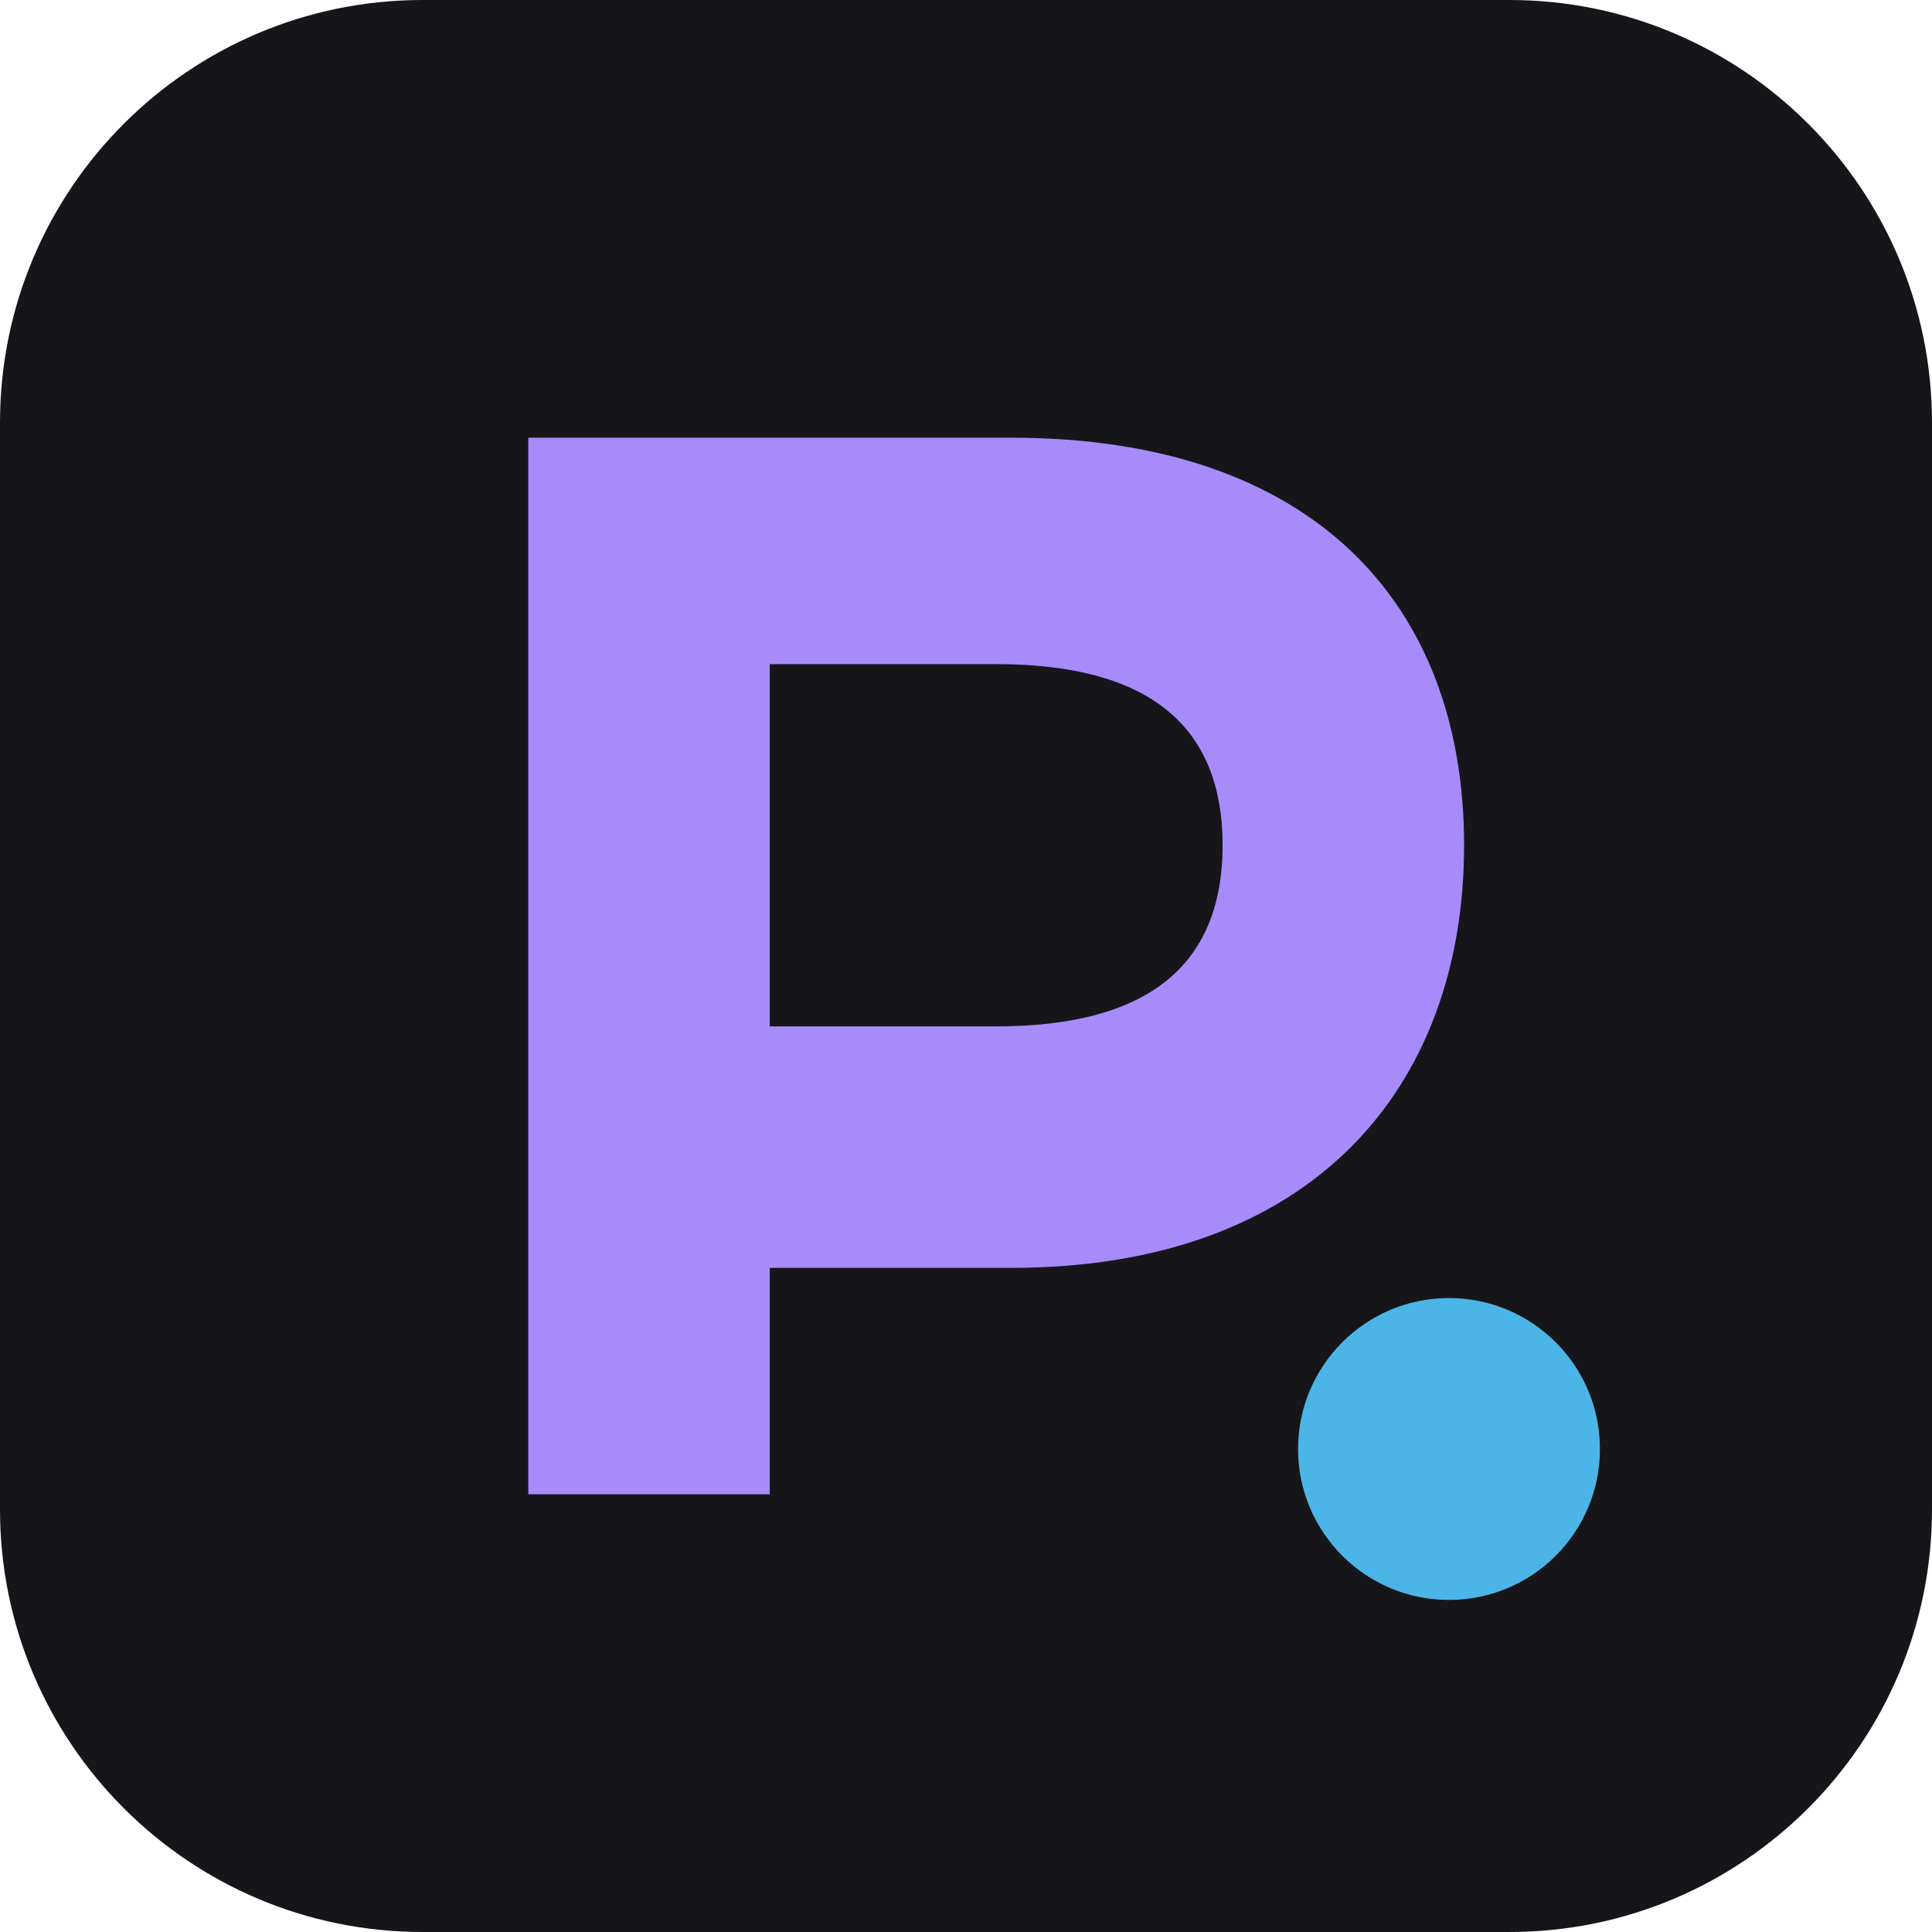
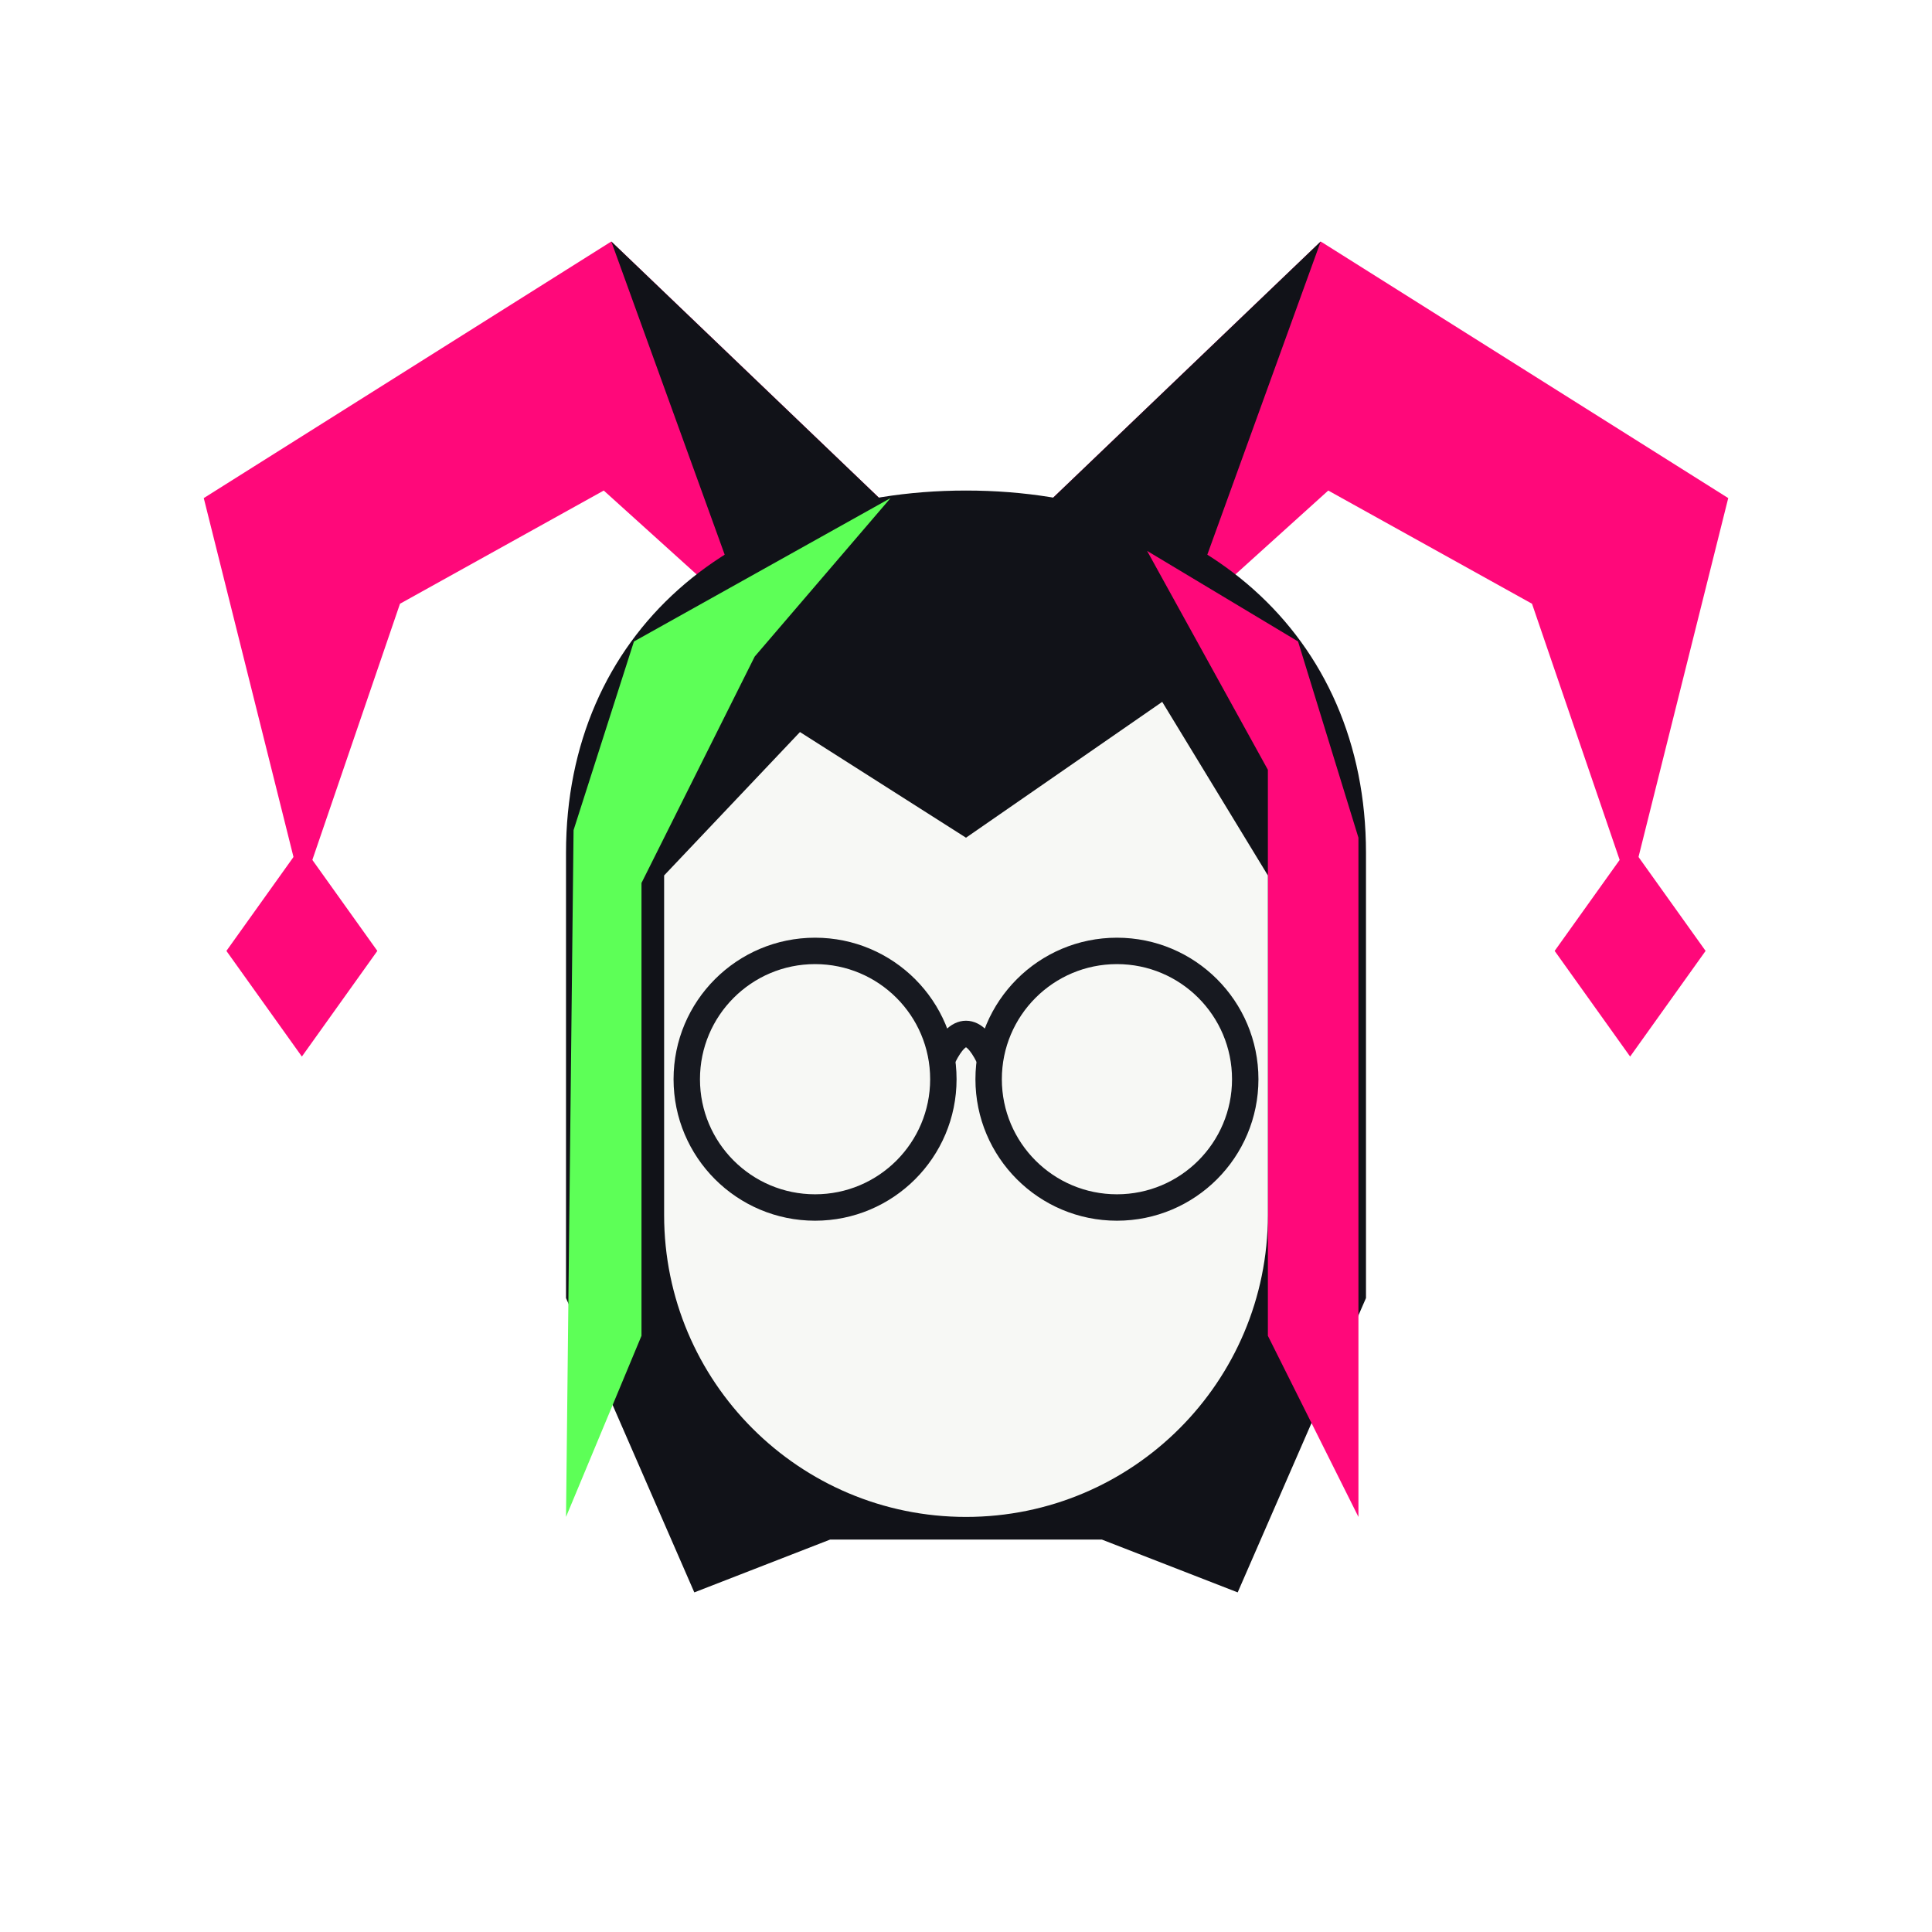
- <svg xmlns="http://www.w3.org/2000/svg" width="128" height="128" viewBox="0 0 128 128">
-   <rect width="128" height="128" rx="28" fill="#16161a" />
-   <path d="M35 99V29h32c20 0 30 11 30 27S87 84 67 84H51v15zm16-31h15c10 0 15-4 15-12S76 44 66 44H51z" fill="#a78bfa" />
-   <circle cx="96" cy="96" r="10" fill="#4cb5e8" />
+ <svg xmlns="http://www.w3.org/2000/svg" width="256" height="256" viewBox="0 0 256 256" fill="none">
+   <path d="m128 77-47-45-54 34 13 52 13-38 27-15 31 28Z" fill="#ff087a" />
+   <path d="m128 77 47-45 54 34-13 52-13-38-27-15-31 28Z" fill="#ff087a" />
+   <path d="m81 32 47 45 47-45-21 58h-52Z" fill="#111218" />
+   <path d="m40 112-10 14 10 14 10-14Zm176 0-10 14 10 14 10-14Z" fill="#ff087a" />
+   <path d="M75 113c0-29 22-48 53-48s53 19 53 48v59l-17 39-18-7h-36l-18 7-17-39Z" fill="#111218" />
+   <path d="m76 110 8-25 34-19-18 21-15 30v60l-10 24Z" fill="#5dff57" />
+   <path d="m180 111-8-26-20-12 16 29v75l12 24Z" fill="#ff087a" />
+   <path d="M88 116v45a40 40 0 0 0 80 0v-45l-14-23-26 18-22-14Z" fill="#f7f8f5" />
+   <g stroke="#171920" stroke-width="3.5" stroke-linecap="round" stroke-linejoin="round">
+     <circle cx="108" cy="143" r="17" />
+     <circle cx="148" cy="143" r="17" />
+     <path d="M125 140q3-6 6 0" />
+   </g>
</svg>
